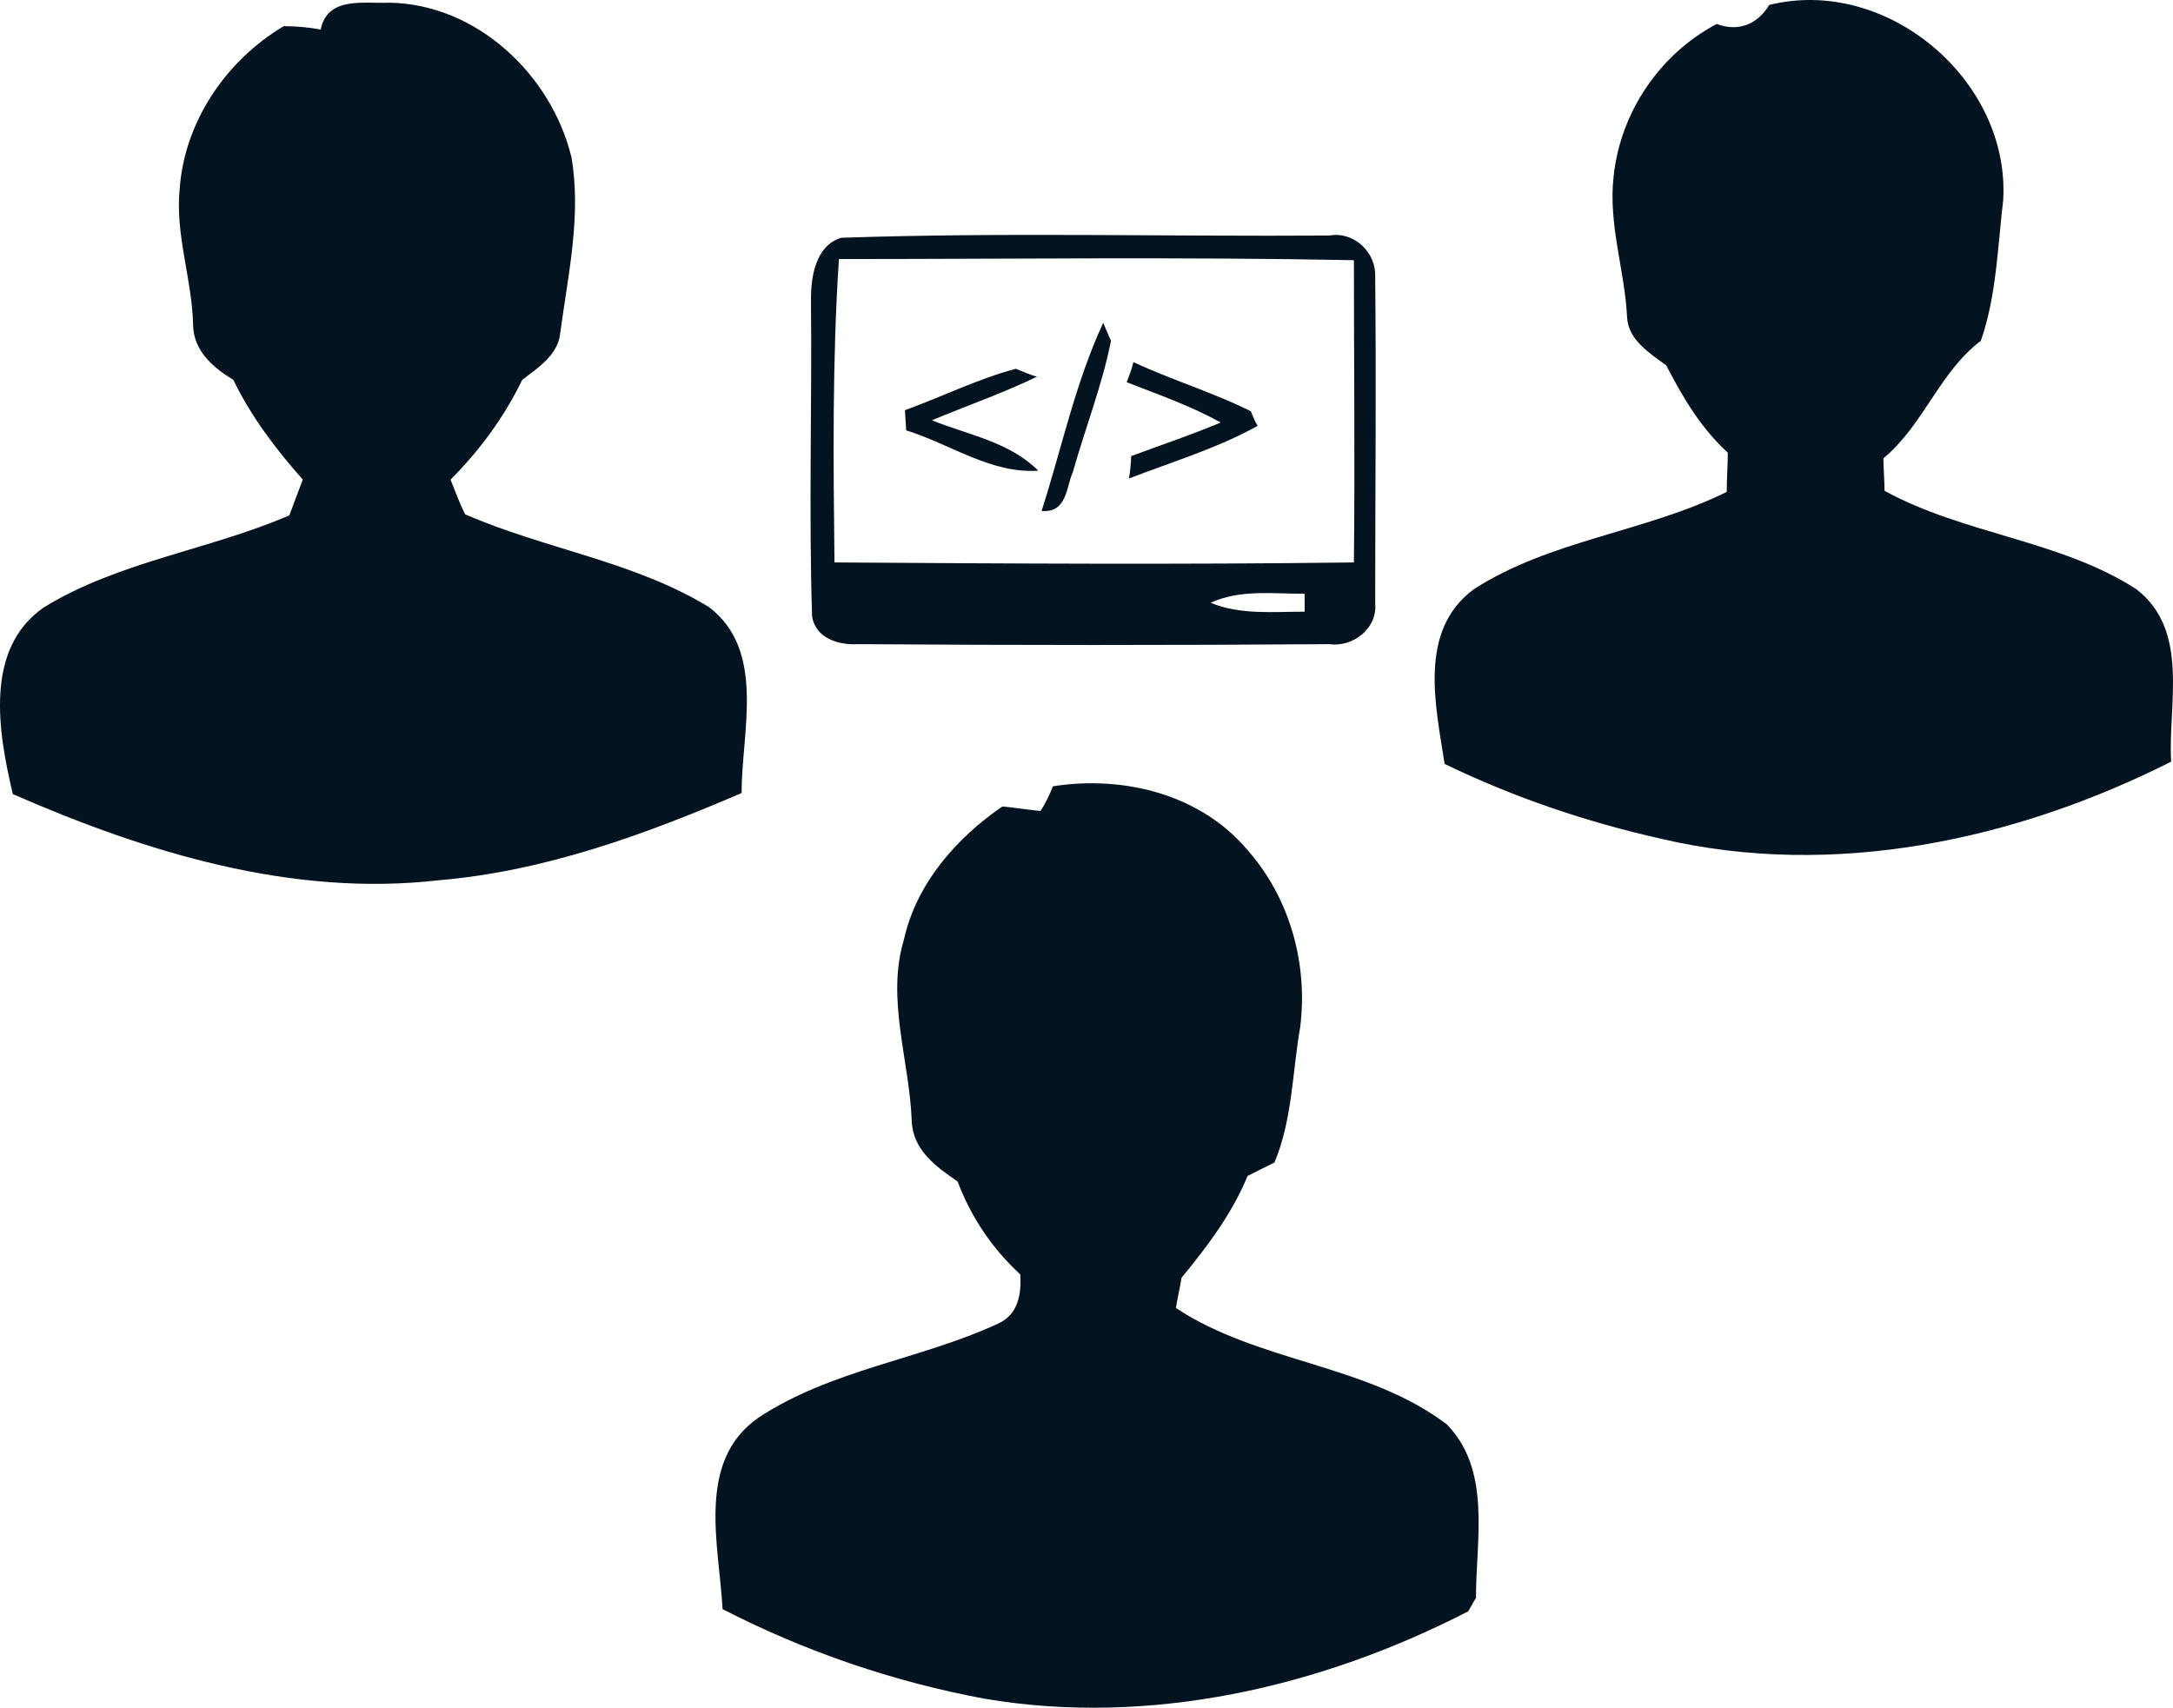
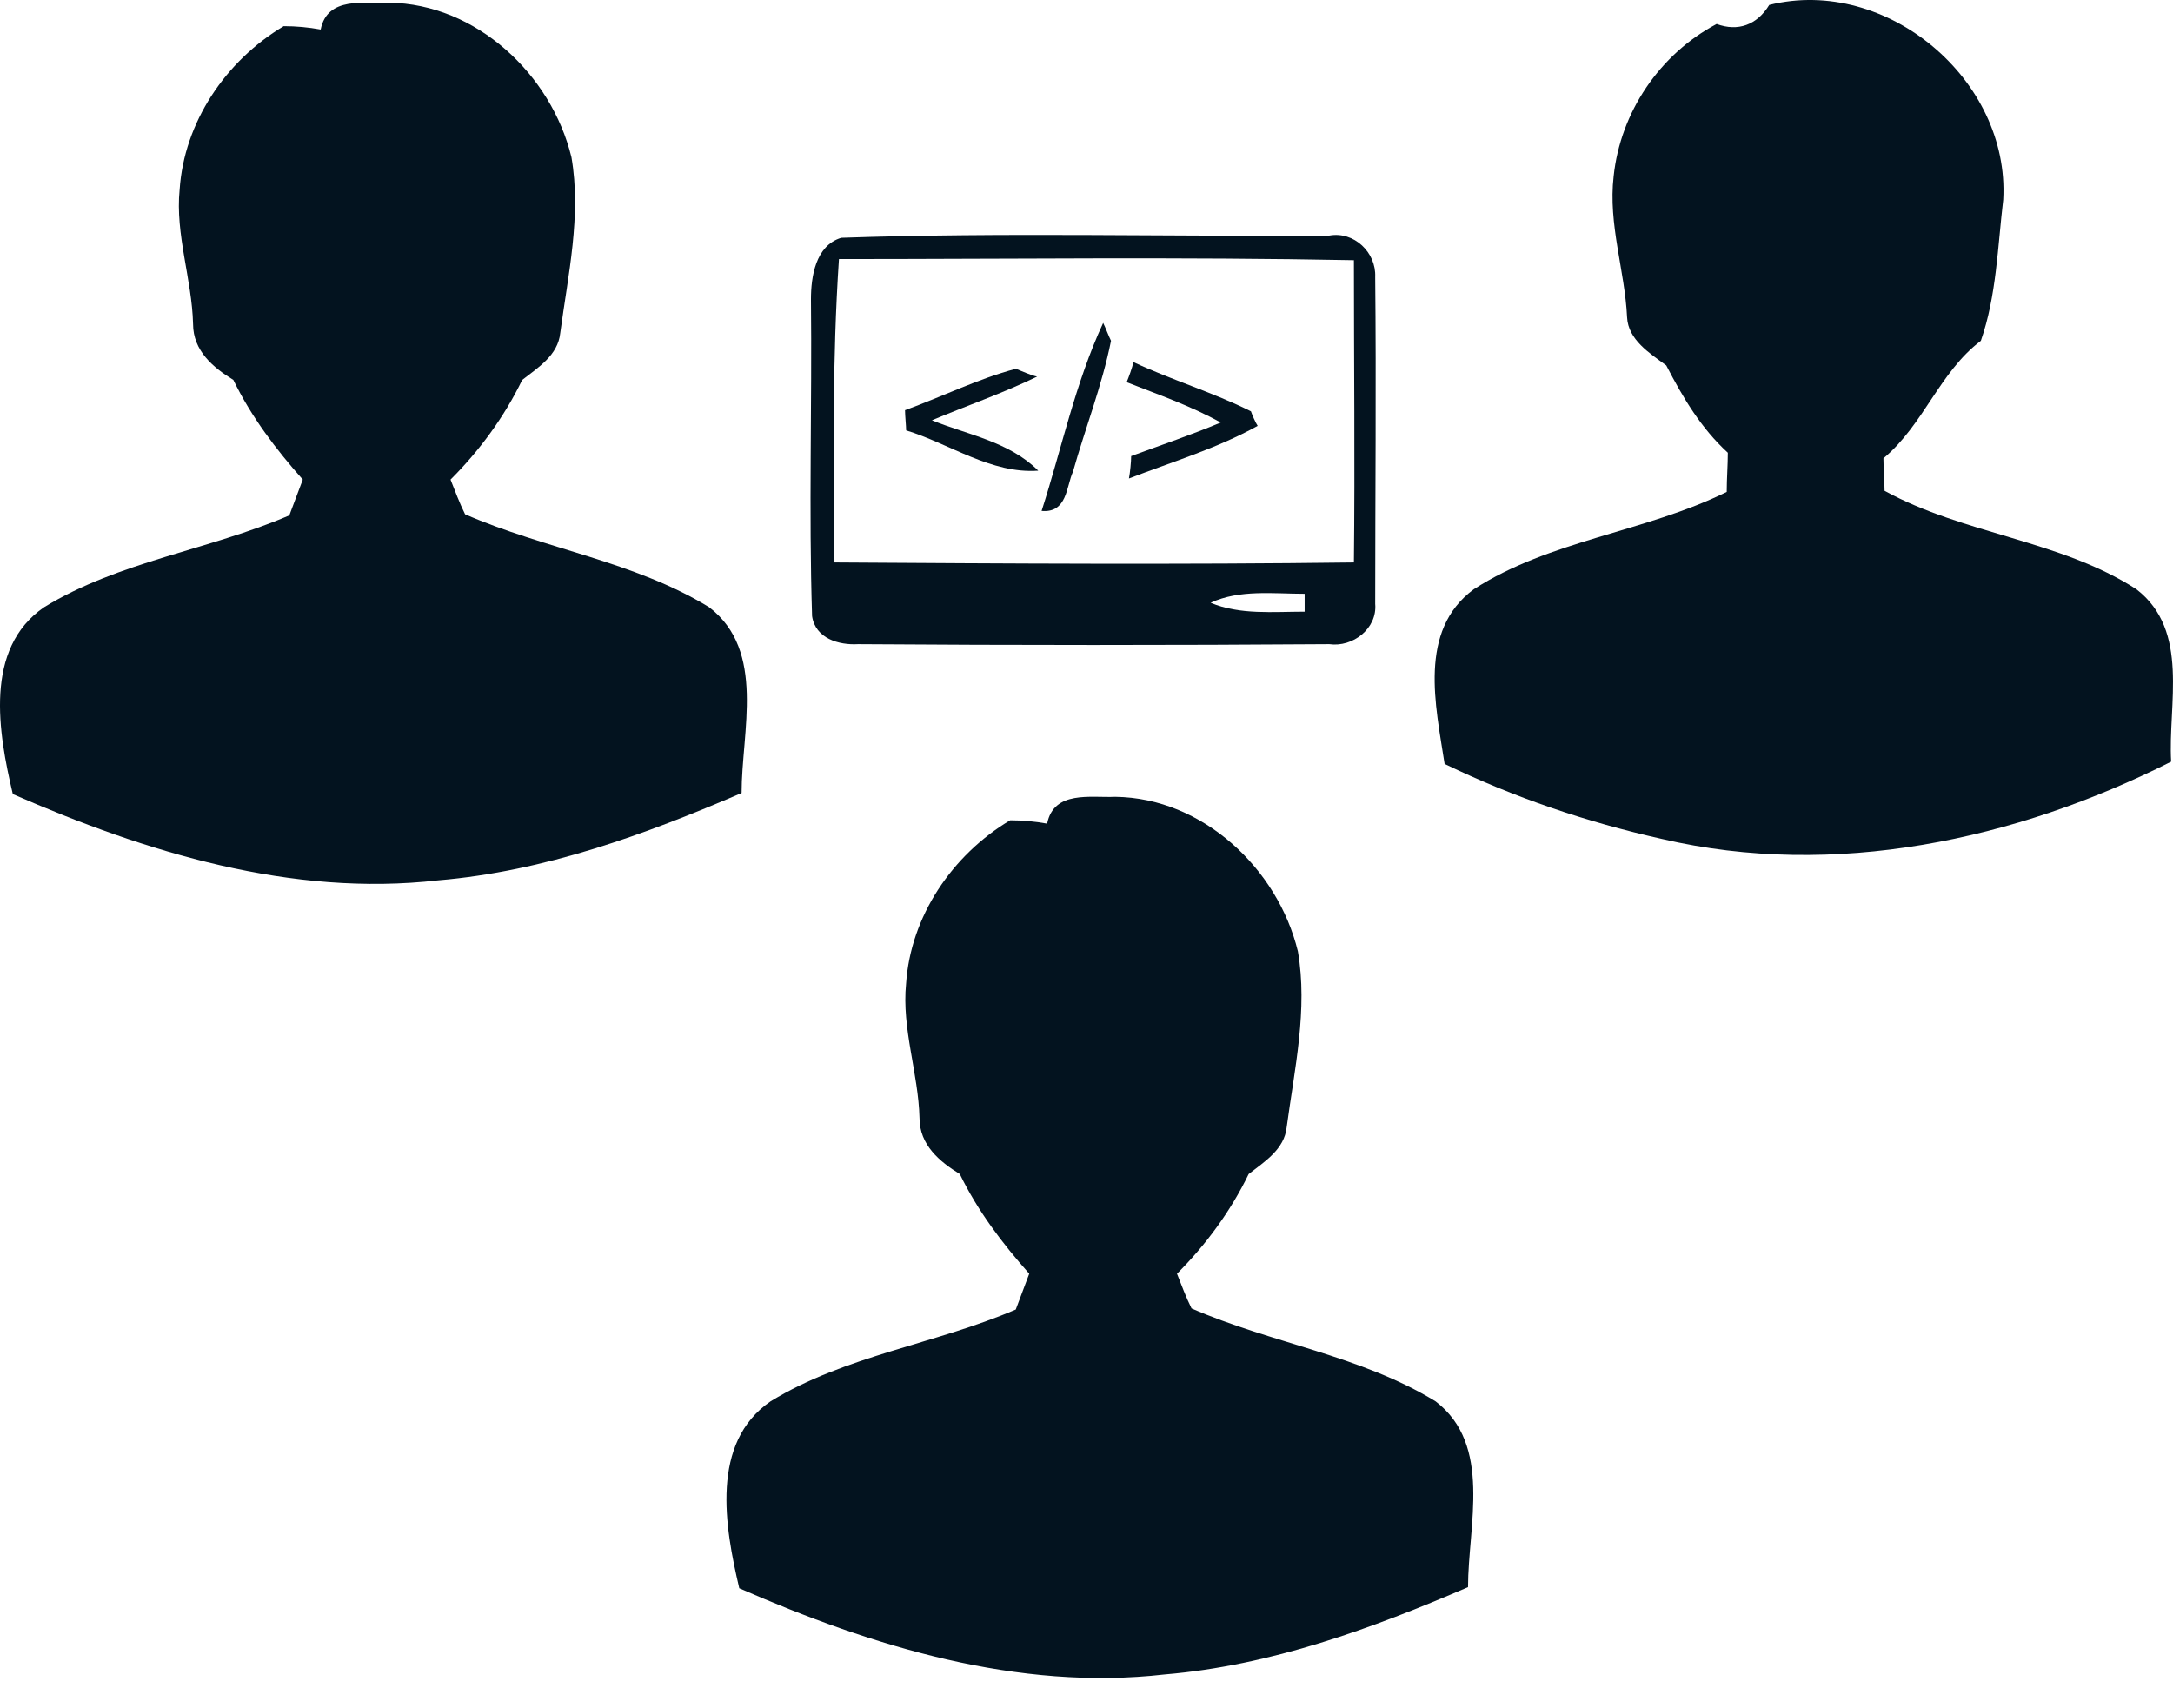
<svg xmlns="http://www.w3.org/2000/svg" id="Слой_1" viewBox="-205 316 124.234 97.633" width="124.234" height="97.633">
  <style id="style3">.st0{fill:#03131f}</style>
-   <g id="_x23_736bbeff" fill="#03131f">
+   <g id="g3366" fill="#003c54">
    <path class="st0" d="M-186.667 317.69c.384-1.92 2.496-1.472 3.904-1.536 4.993.064 9.28 4.096 10.433 8.832.576 3.328-.192 6.72-.64 10.05-.128 1.28-1.28 1.983-2.176 2.687-1.024 2.112-2.432 4.032-4.096 5.696.256.64.512 1.343.832 1.983 4.544 1.984 9.664 2.688 13.952 5.312 3.264 2.496 1.856 7.104 1.856 10.624-5.504 2.367-11.264 4.48-17.344 4.99-8.385.96-16.705-1.6-24.32-4.927-.833-3.52-1.665-8.32 1.79-10.688 4.29-2.624 9.41-3.264 14.017-5.248.257-.704.513-1.344.77-2.048-1.537-1.73-2.945-3.585-3.97-5.697-1.15-.704-2.303-1.664-2.303-3.2-.064-2.56-1.024-5.12-.768-7.68.255-3.84 2.623-7.36 5.95-9.345.705 0 1.41.064 2.113.192z" id="path6" />
    <path class="st0" d="M-103.85 316.282c6.72-1.664 13.762 4.288 13.378 11.136-.32 2.688-.384 5.505-1.28 8.065-2.37 1.792-3.265 4.8-5.57 6.72 0 .448.065 1.408.065 1.856 4.544 2.495 10.05 2.815 14.4 5.63 3.073 2.37 1.793 6.593 1.985 9.857-8.896 4.48-19.265 6.72-29.12 4.416-4.29-.96-8.45-2.368-12.417-4.288-.51-3.328-1.535-7.616 1.665-9.984 4.352-2.815 9.792-3.263 14.464-5.567 0-.768.063-1.536.063-2.24-1.536-1.408-2.56-3.136-3.52-4.992-.96-.703-2.176-1.47-2.24-2.75-.128-2.69-1.088-5.314-.768-8.066.384-3.648 2.624-6.976 5.888-8.704 1.216.448 2.304.064 3.008-1.088z" id="path8" />
    <path class="st0" d="M-156.906 329.594c9.28-.32 18.624-.064 27.905-.128 1.407-.256 2.687.96 2.623 2.368.064 6.21 0 12.417 0 18.69.128 1.407-1.28 2.495-2.624 2.303-8.962.064-17.986.064-26.946 0-1.088.064-2.432-.32-2.624-1.6-.192-6.016 0-12.096-.064-18.112 0-1.28.256-3.073 1.728-3.52m-.128 1.215c-.384 5.76-.32 11.585-.256 17.345 9.92.064 19.776.128 29.697 0 .064-5.76 0-11.52 0-17.28-9.857-.193-19.65-.065-29.44-.065m21.248 19.65c1.664.703 3.584.51 5.376.51v-1.023c-1.79 0-3.71-.256-5.375.512z" id="path10" />
    <path class="st0" d="M-145.45 345.21c1.152-3.583 1.92-7.295 3.52-10.75.128.255.32.767.448 1.023-.512 2.56-1.472 4.992-2.176 7.488-.384.833-.32 2.37-1.792 2.24z" id="path12" />
    <path class="st0" d="M-153.258 339.45c2.112-.767 4.16-1.79 6.336-2.367.32.128.896.384 1.216.448-1.984.96-4.032 1.665-6.016 2.497 2.048.832 4.416 1.216 6.08 2.88-2.688.192-5.056-1.536-7.552-2.304 0-.256-.064-.832-.064-1.152z" id="path14" />
    <path class="st0" d="M-140.586 337.85c.128-.32.32-.83.384-1.15 2.176 1.023 4.545 1.727 6.72 2.815.065.192.257.64.385.832-2.304 1.28-4.865 2.048-7.36 3.008.063-.32.127-.96.127-1.28 1.728-.64 3.456-1.216 5.12-1.92-1.728-.96-3.584-1.6-5.376-2.304z" id="path16" />
-     <path class="st0" d="M-144.81 360.955c4.032-.64 8.448.448 11.137 3.648 2.432 2.752 3.456 6.528 3.008 10.112-.448 2.56-.448 5.313-1.472 7.745l-1.536.768c-.896 2.176-2.304 4.032-3.777 5.824-.064.448-.256 1.28-.32 1.728 4.737 3.136 10.945 3.2 15.49 6.656 2.56 2.624 1.663 6.592 1.663 9.92-.128.192-.32.576-.448.768-8.448 4.352-18.24 6.592-27.65 4.992a54.587 54.587 0 0 1-14.975-5.12c-.192-3.648-1.536-8.448 2.048-10.944 4.16-2.752 9.28-3.328 13.696-5.376 1.152-.512 1.344-1.664 1.28-2.816a13.717 13.717 0 0 1-3.584-5.312c-1.216-.832-2.56-1.792-2.624-3.456-.128-3.457-1.472-6.977-.448-10.37.704-3.2 3.008-5.823 5.632-7.615.704.064 1.472.192 2.176.256.192-.256.576-1.024.704-1.408z" id="path18" />
+     <path class="st0" d="M-145.135 363.091c.384-1.92 2.496-1.472 3.904-1.536 4.993.064 9.28 4.096 10.433 8.832.576 3.328-.192 6.72-.64 10.05-.128 1.28-1.28 1.983-2.176 2.687-1.024 2.112-2.432 4.032-4.096 5.696.256.64.512 1.343.832 1.983 4.544 1.984 9.664 2.688 13.952 5.312 3.264 2.496 1.856 7.104 1.856 10.624-5.504 2.367-11.264 4.48-17.344 4.99-8.385.96-16.705-1.6-24.32-4.927-.833-3.52-1.665-8.32 1.79-10.688 4.29-2.624 9.41-3.264 14.017-5.248.257-.704.513-1.344.77-2.048-1.537-1.73-2.945-3.585-3.97-5.697-1.15-.704-2.303-1.664-2.303-3.2-.064-2.56-1.024-5.12-.768-7.68.255-3.84 2.623-7.36 5.95-9.345.705 0 1.41.064 2.113.192z" id="path6-3" />
  </g>
</svg>
